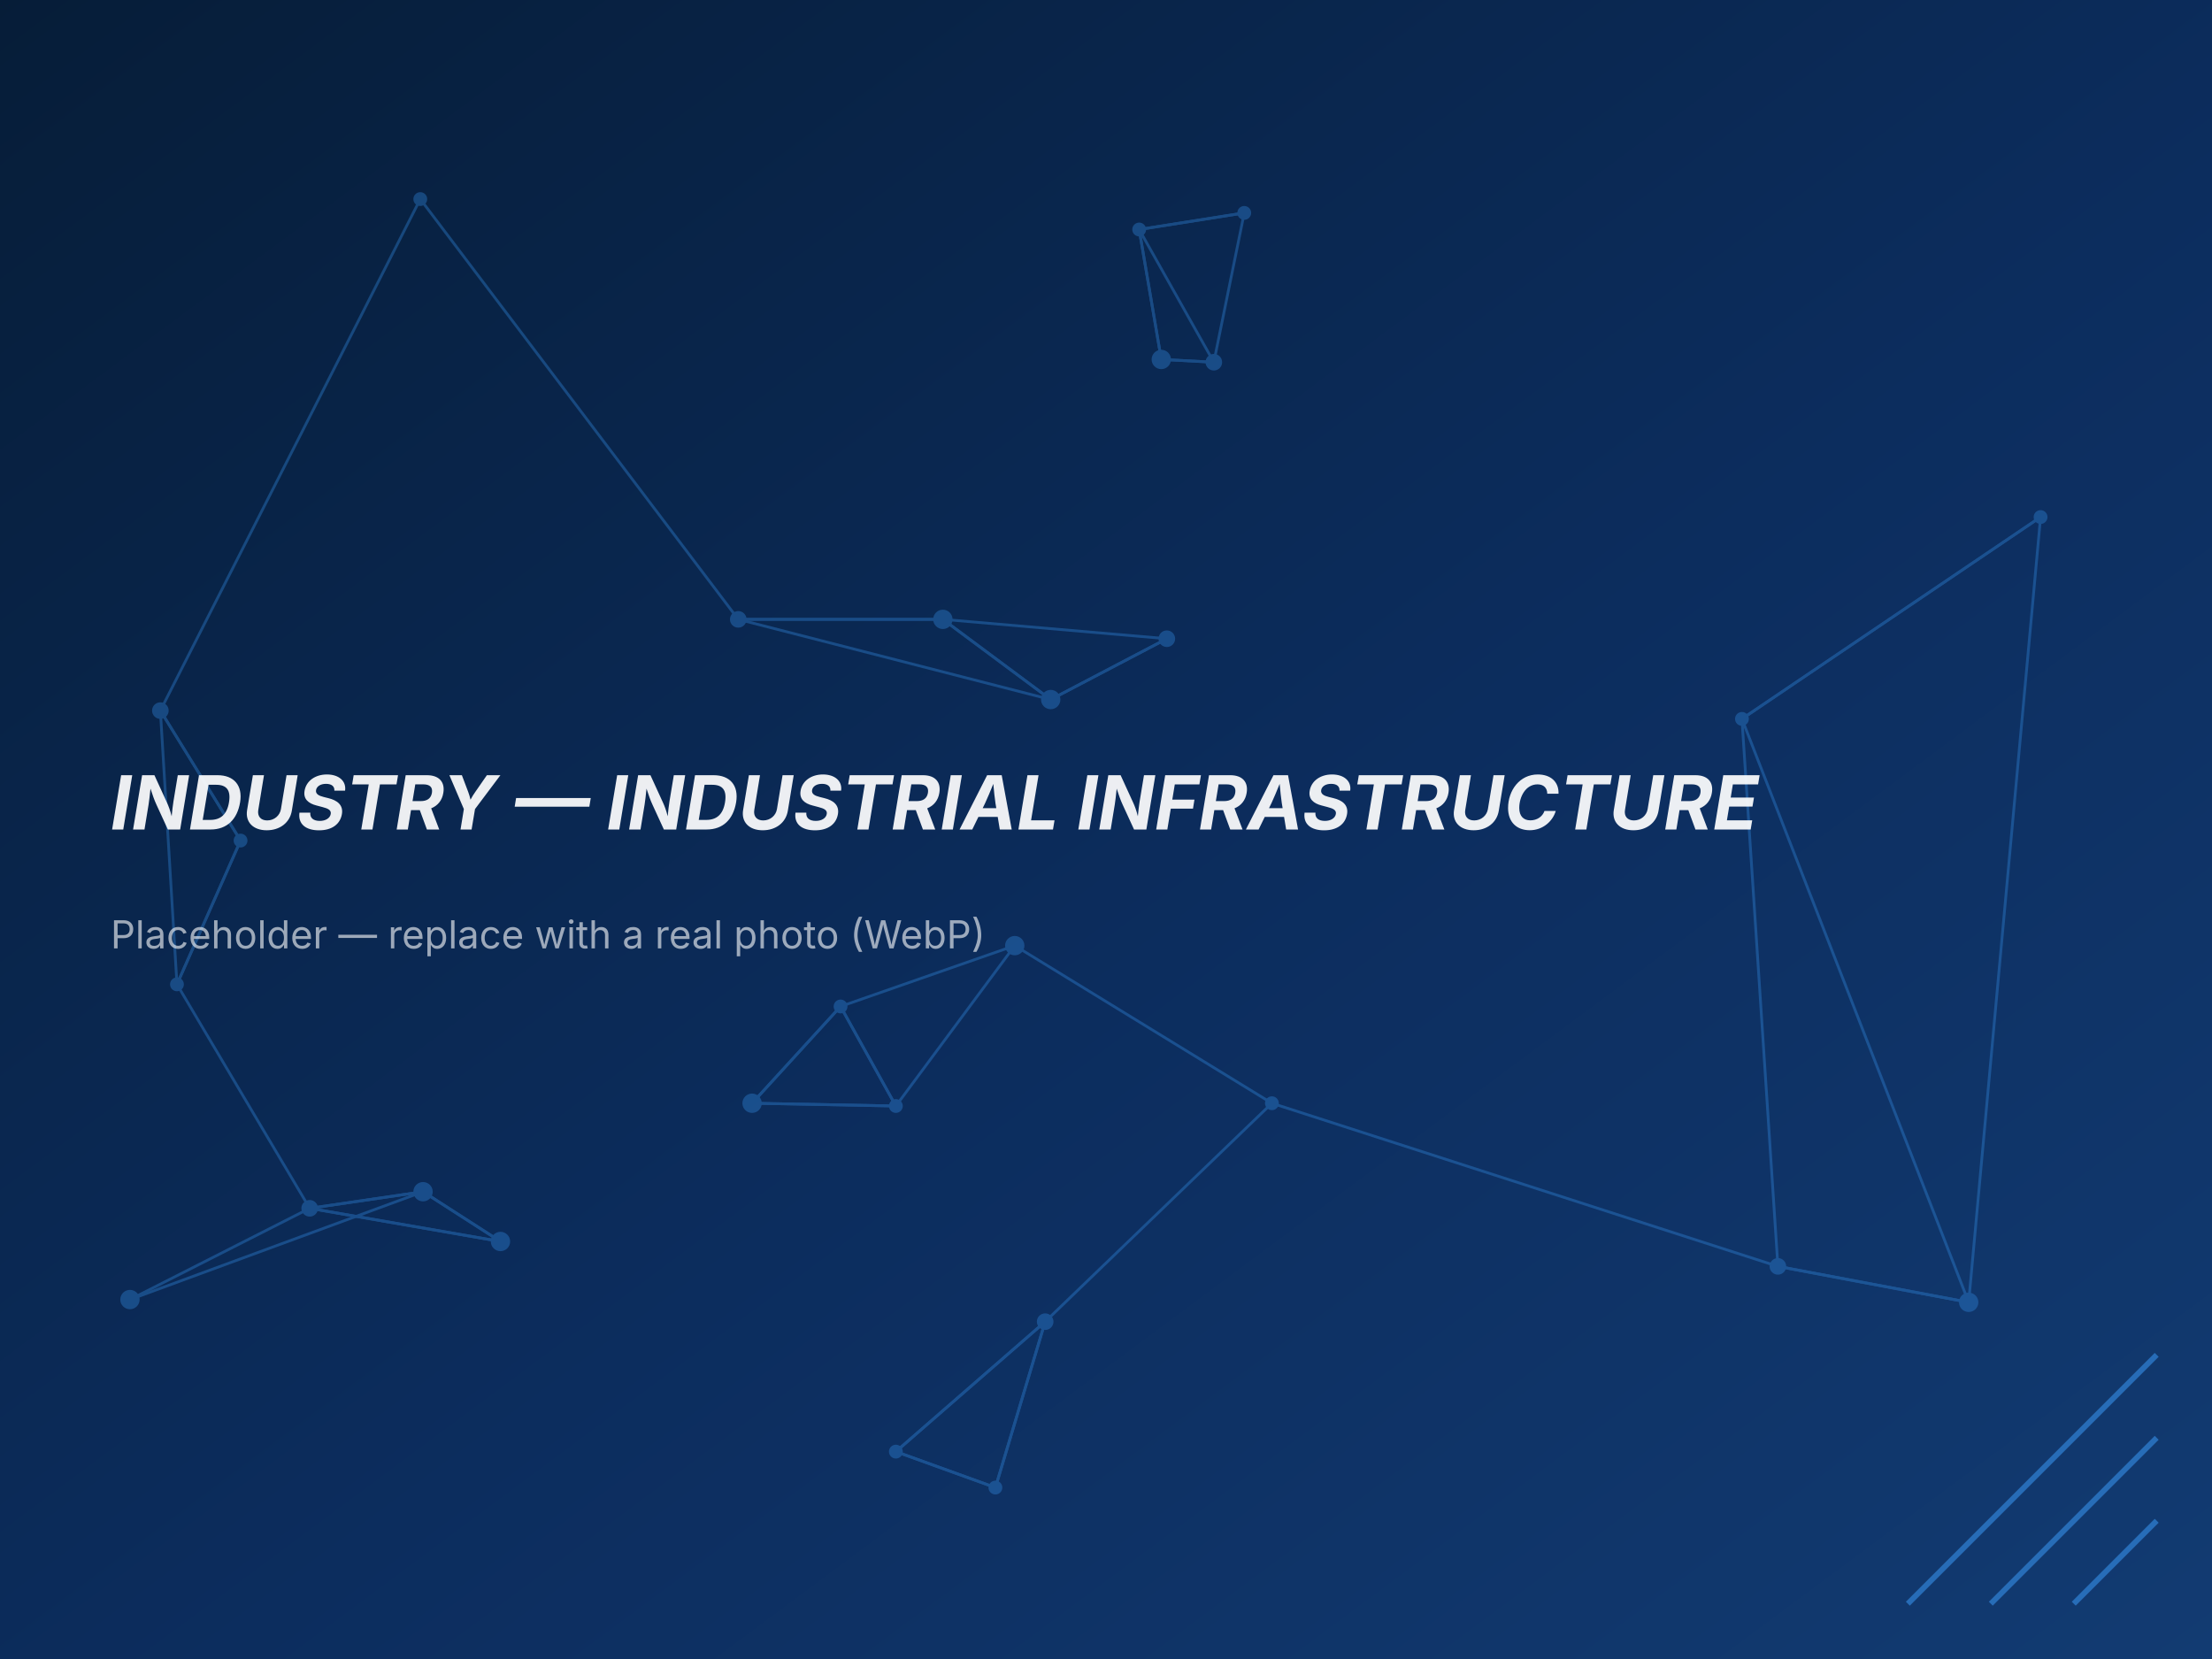
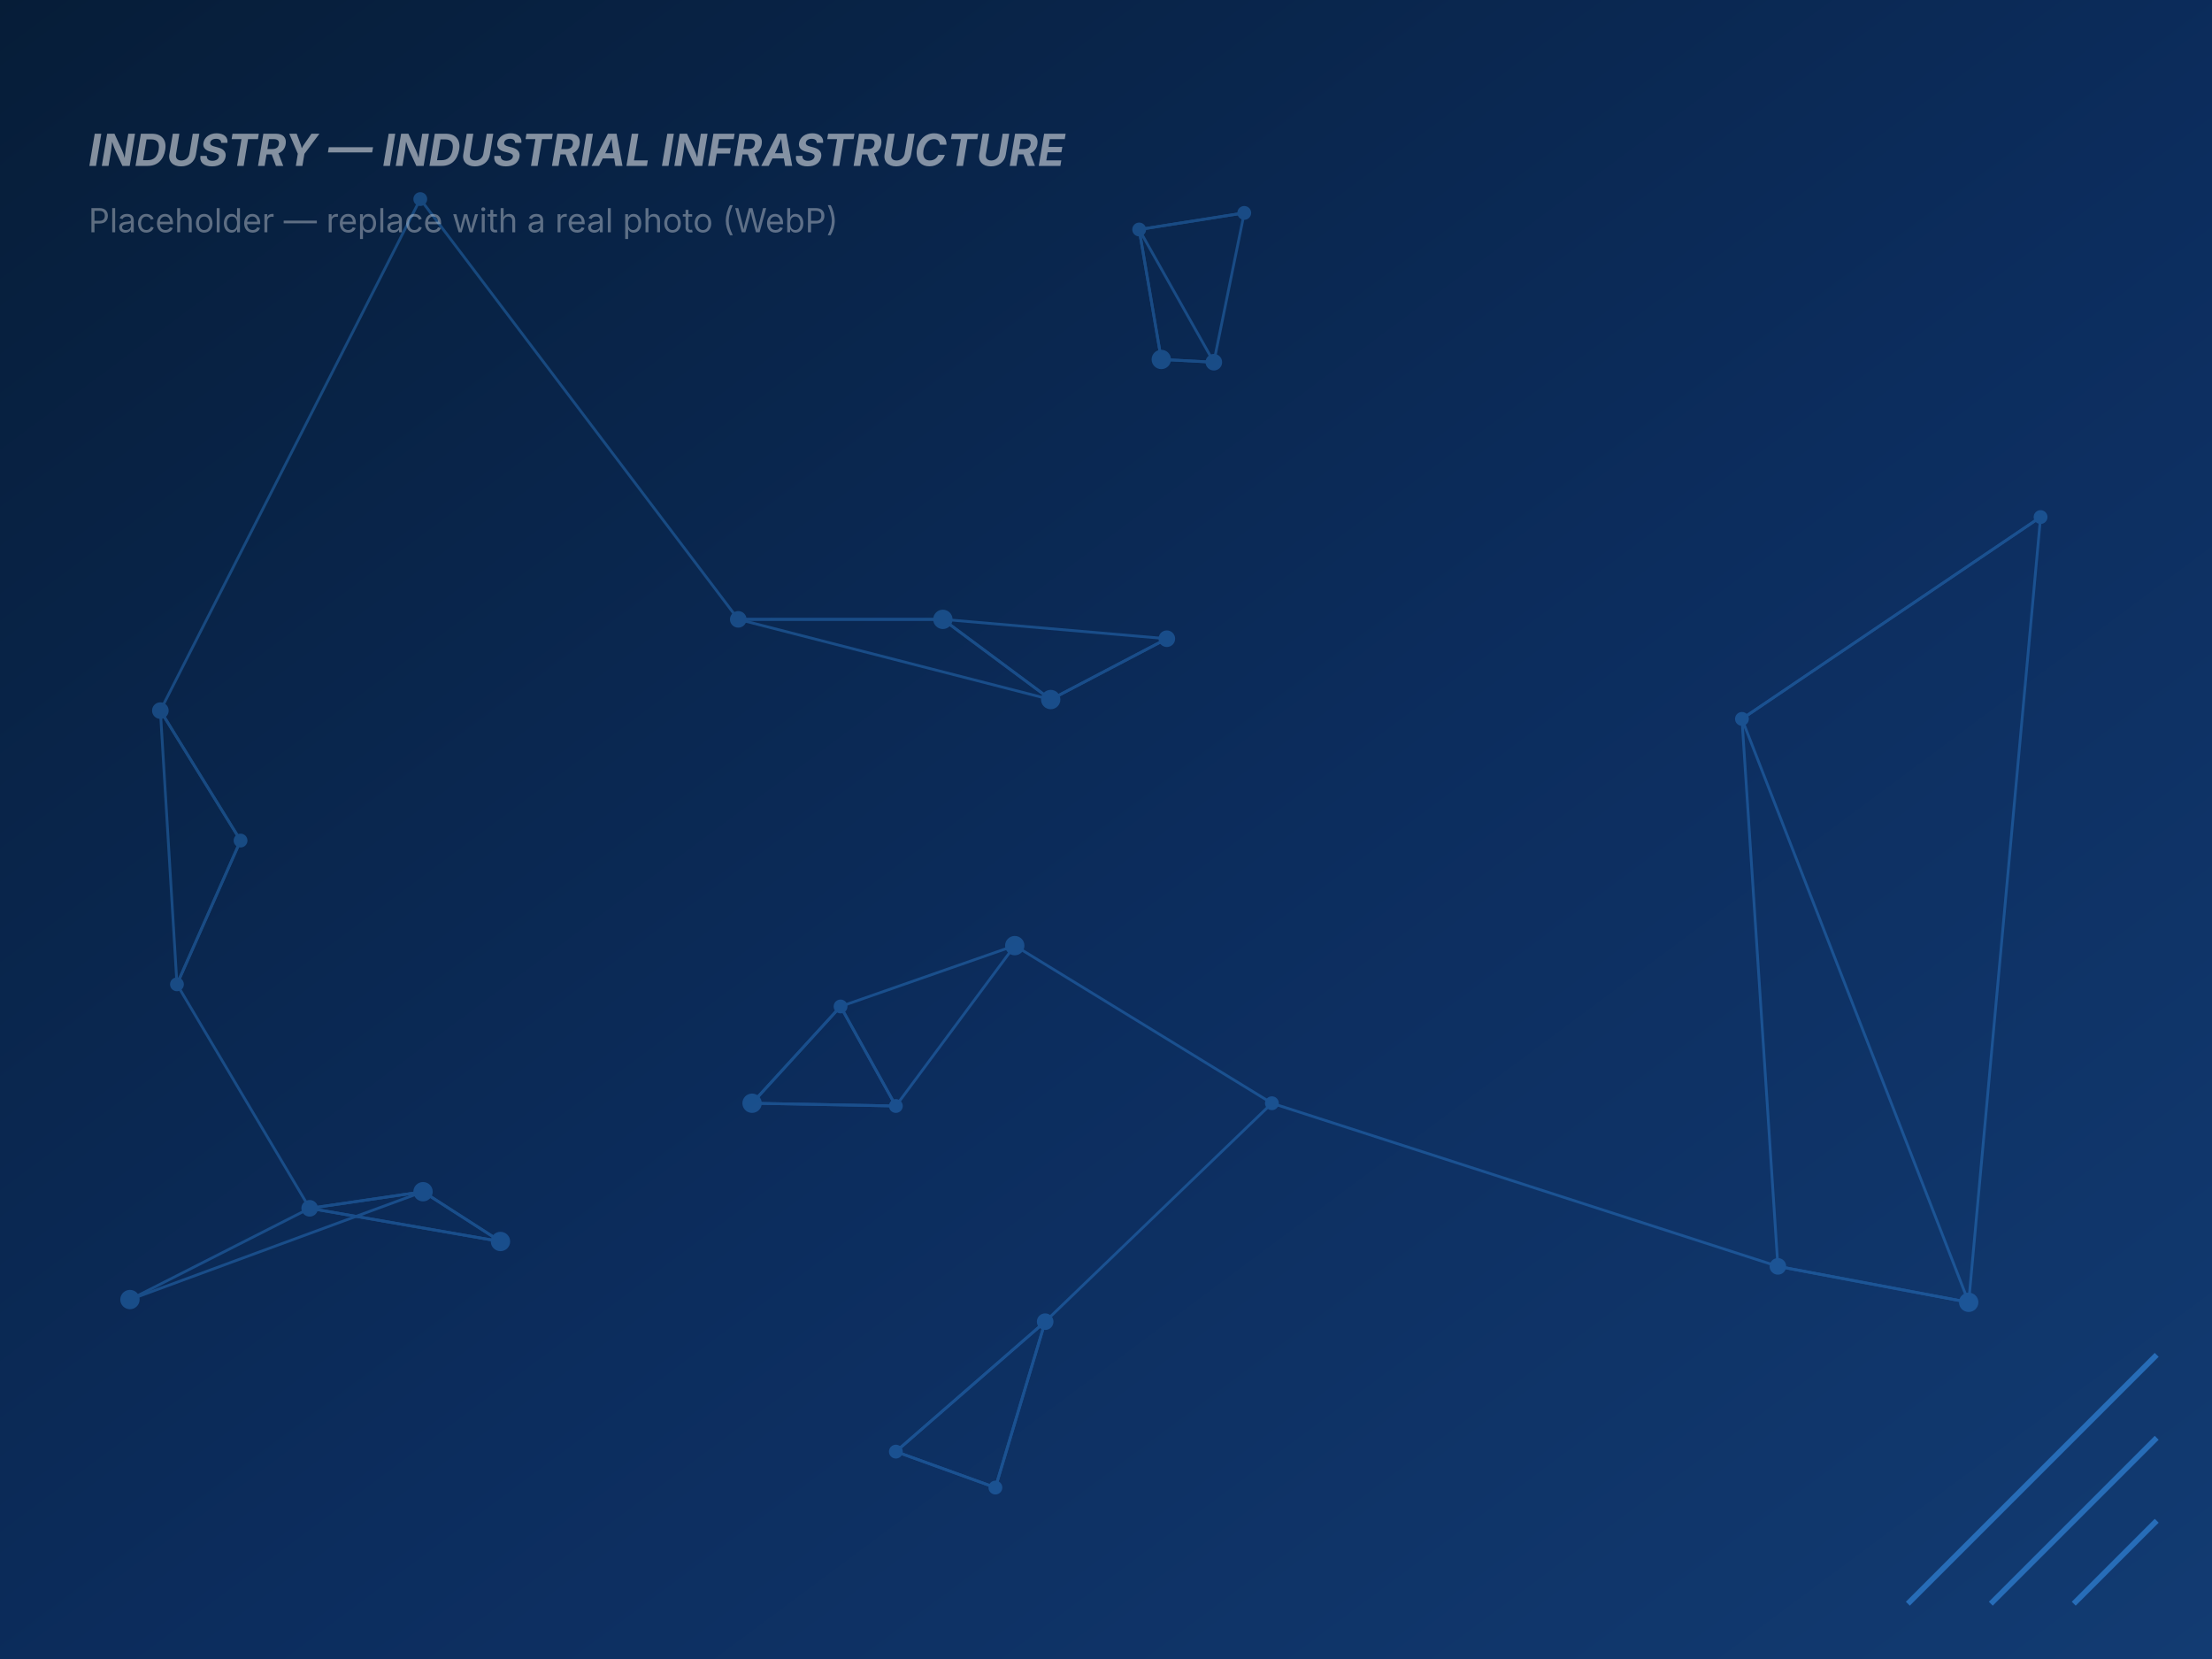
<svg xmlns="http://www.w3.org/2000/svg" width="800" height="600" viewBox="0 0 800 600" role="img" aria-label="Industry — Industrial Infrastructure">
  <defs>
    <linearGradient id="g" x1="0" y1="0" x2="1" y2="1">
      <stop offset="0" stop-color="#061D38" />
      <stop offset=".55" stop-color="#0C2D5E" />
      <stop offset="1" stop-color="#123B72" />
    </linearGradient>
  </defs>
  <rect width="800" height="600" fill="url(#g)" />
  <g stroke="#358FE8" stroke-width="1" opacity=".35" fill="#358FE8">
    <line x1="112" y1="437" x2="153" y2="431" />
    <line x1="112" y1="437" x2="181" y2="449" />
    <line x1="738" y1="187" x2="630" y2="260" />
    <line x1="738" y1="187" x2="712" y2="471" />
    <line x1="87" y1="304" x2="58" y2="257" />
    <line x1="87" y1="304" x2="64" y2="356" />
    <line x1="324" y1="525" x2="360" y2="538" />
    <line x1="324" y1="525" x2="378" y2="478" />
    <line x1="181" y1="449" x2="153" y2="431" />
    <line x1="181" y1="449" x2="112" y2="437" />
    <line x1="630" y1="260" x2="738" y2="187" />
    <line x1="630" y1="260" x2="643" y2="458" />
    <line x1="324" y1="400" x2="304" y2="364" />
    <line x1="324" y1="400" x2="272" y2="399" />
    <line x1="439" y1="131" x2="420" y2="130" />
    <line x1="439" y1="131" x2="412" y2="83" />
    <line x1="367" y1="342" x2="304" y2="364" />
    <line x1="367" y1="342" x2="324" y2="400" />
    <line x1="58" y1="257" x2="87" y2="304" />
    <line x1="58" y1="257" x2="64" y2="356" />
    <line x1="267" y1="224" x2="341" y2="224" />
    <line x1="267" y1="224" x2="380" y2="253" />
    <line x1="422" y1="231" x2="380" y2="253" />
    <line x1="422" y1="231" x2="341" y2="224" />
    <line x1="412" y1="83" x2="450" y2="77" />
    <line x1="412" y1="83" x2="420" y2="130" />
    <line x1="272" y1="399" x2="304" y2="364" />
    <line x1="272" y1="399" x2="324" y2="400" />
    <line x1="153" y1="431" x2="181" y2="449" />
    <line x1="153" y1="431" x2="112" y2="437" />
    <line x1="304" y1="364" x2="324" y2="400" />
    <line x1="304" y1="364" x2="272" y2="399" />
    <line x1="380" y1="253" x2="422" y2="231" />
    <line x1="380" y1="253" x2="341" y2="224" />
    <line x1="341" y1="224" x2="380" y2="253" />
    <line x1="341" y1="224" x2="267" y2="224" />
    <line x1="152" y1="72" x2="267" y2="224" />
    <line x1="152" y1="72" x2="58" y2="257" />
    <line x1="64" y1="356" x2="87" y2="304" />
    <line x1="64" y1="356" x2="112" y2="437" />
    <line x1="712" y1="471" x2="643" y2="458" />
    <line x1="712" y1="471" x2="630" y2="260" />
    <line x1="420" y1="130" x2="439" y2="131" />
    <line x1="420" y1="130" x2="412" y2="83" />
    <line x1="360" y1="538" x2="324" y2="525" />
    <line x1="360" y1="538" x2="378" y2="478" />
    <line x1="460" y1="399" x2="367" y2="342" />
    <line x1="460" y1="399" x2="378" y2="478" />
    <line x1="450" y1="77" x2="412" y2="83" />
    <line x1="450" y1="77" x2="439" y2="131" />
    <line x1="47" y1="470" x2="112" y2="437" />
    <line x1="47" y1="470" x2="153" y2="431" />
    <line x1="643" y1="458" x2="712" y2="471" />
    <line x1="643" y1="458" x2="460" y2="399" />
    <line x1="378" y1="478" x2="360" y2="538" />
    <line x1="378" y1="478" x2="324" y2="525" />
    <circle cx="112" cy="437" r="2.5" />
    <circle cx="738" cy="187" r="2" />
    <circle cx="87" cy="304" r="2" />
    <circle cx="324" cy="525" r="2" />
    <circle cx="181" cy="449" r="3" />
    <circle cx="630" cy="260" r="2" />
    <circle cx="324" cy="400" r="2" />
    <circle cx="439" cy="131" r="2.5" />
    <circle cx="367" cy="342" r="3" />
    <circle cx="58" cy="257" r="2.5" />
    <circle cx="267" cy="224" r="2.5" />
    <circle cx="422" cy="231" r="2.5" />
    <circle cx="412" cy="83" r="2" />
    <circle cx="272" cy="399" r="3" />
    <circle cx="153" cy="431" r="3" />
    <circle cx="304" cy="364" r="2" />
    <circle cx="380" cy="253" r="3" />
    <circle cx="341" cy="224" r="3" />
    <circle cx="152" cy="72" r="2" />
    <circle cx="64" cy="356" r="2" />
    <circle cx="712" cy="471" r="3" />
    <circle cx="420" cy="130" r="3" />
    <circle cx="360" cy="538" r="2" />
    <circle cx="460" cy="399" r="2" />
    <circle cx="450" cy="77" r="2" />
    <circle cx="47" cy="470" r="3" />
    <circle cx="643" cy="458" r="2.5" />
    <circle cx="378" cy="478" r="2.5" />
  </g>
  <g stroke="#358FE8" stroke-width="2" opacity=".6">
    <line x1="690" y1="580" x2="780" y2="490" />
    <line x1="720" y1="580" x2="780" y2="520" />
    <line x1="750" y1="580" x2="780" y2="550" />
  </g>
-   <text x="40" y="300" fill="#FFFFFF" font-family="Kanit, Inter, Arial, sans-serif" font-size="27" font-weight="700" font-style="italic" opacity=".92">INDUSTRY — INDUSTRIAL INFRASTRUCTURE</text>
-   <text x="40" y="343" fill="#FFFFFF" font-family="Inter, Arial, sans-serif" font-size="14" opacity=".6">Placeholder — replace with a real photo (WebP)</text>
+   <text x="32" y="60" fill="#FFFFFF" font-family="Kanit, Inter, Arial, sans-serif" font-size="16" font-weight="700" font-style="italic" opacity=".5">INDUSTRY — INDUSTRIAL INFRASTRUCTURE</text>
+   <text x="32" y="84" fill="#FFFFFF" font-family="Inter, Arial, sans-serif" font-size="12" opacity=".35">Placeholder — replace with a real photo (WebP)</text>
</svg>
